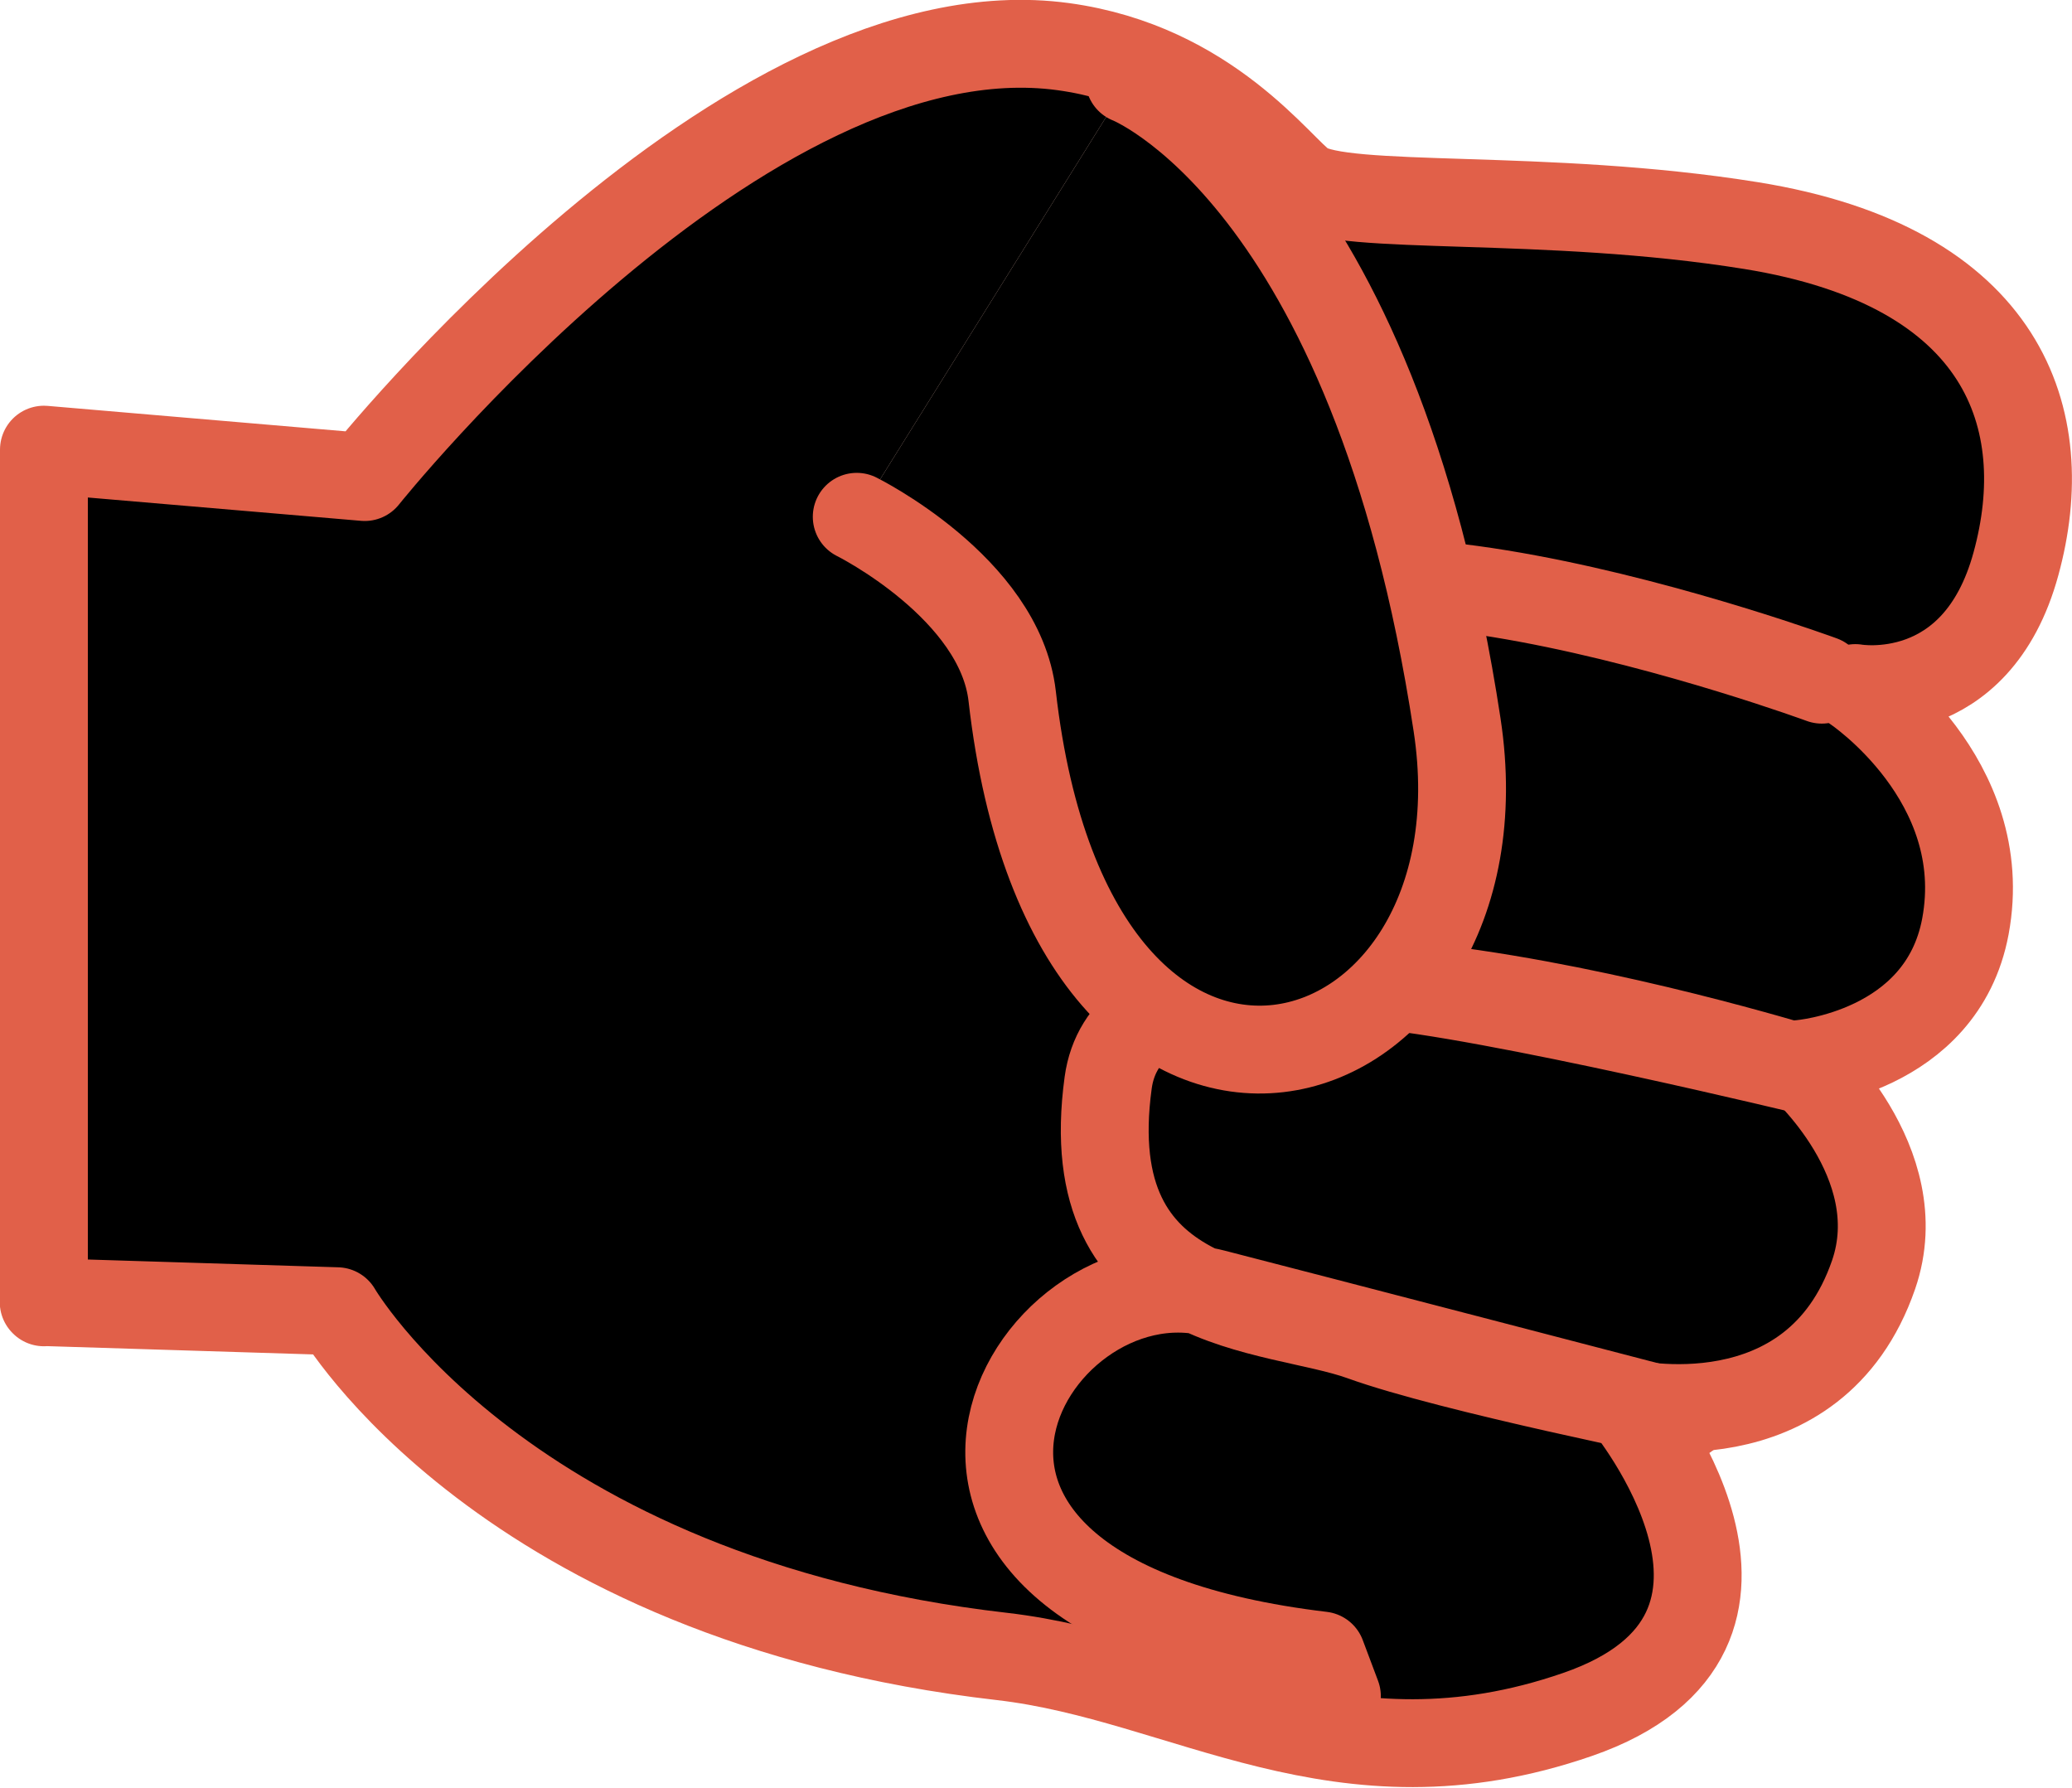
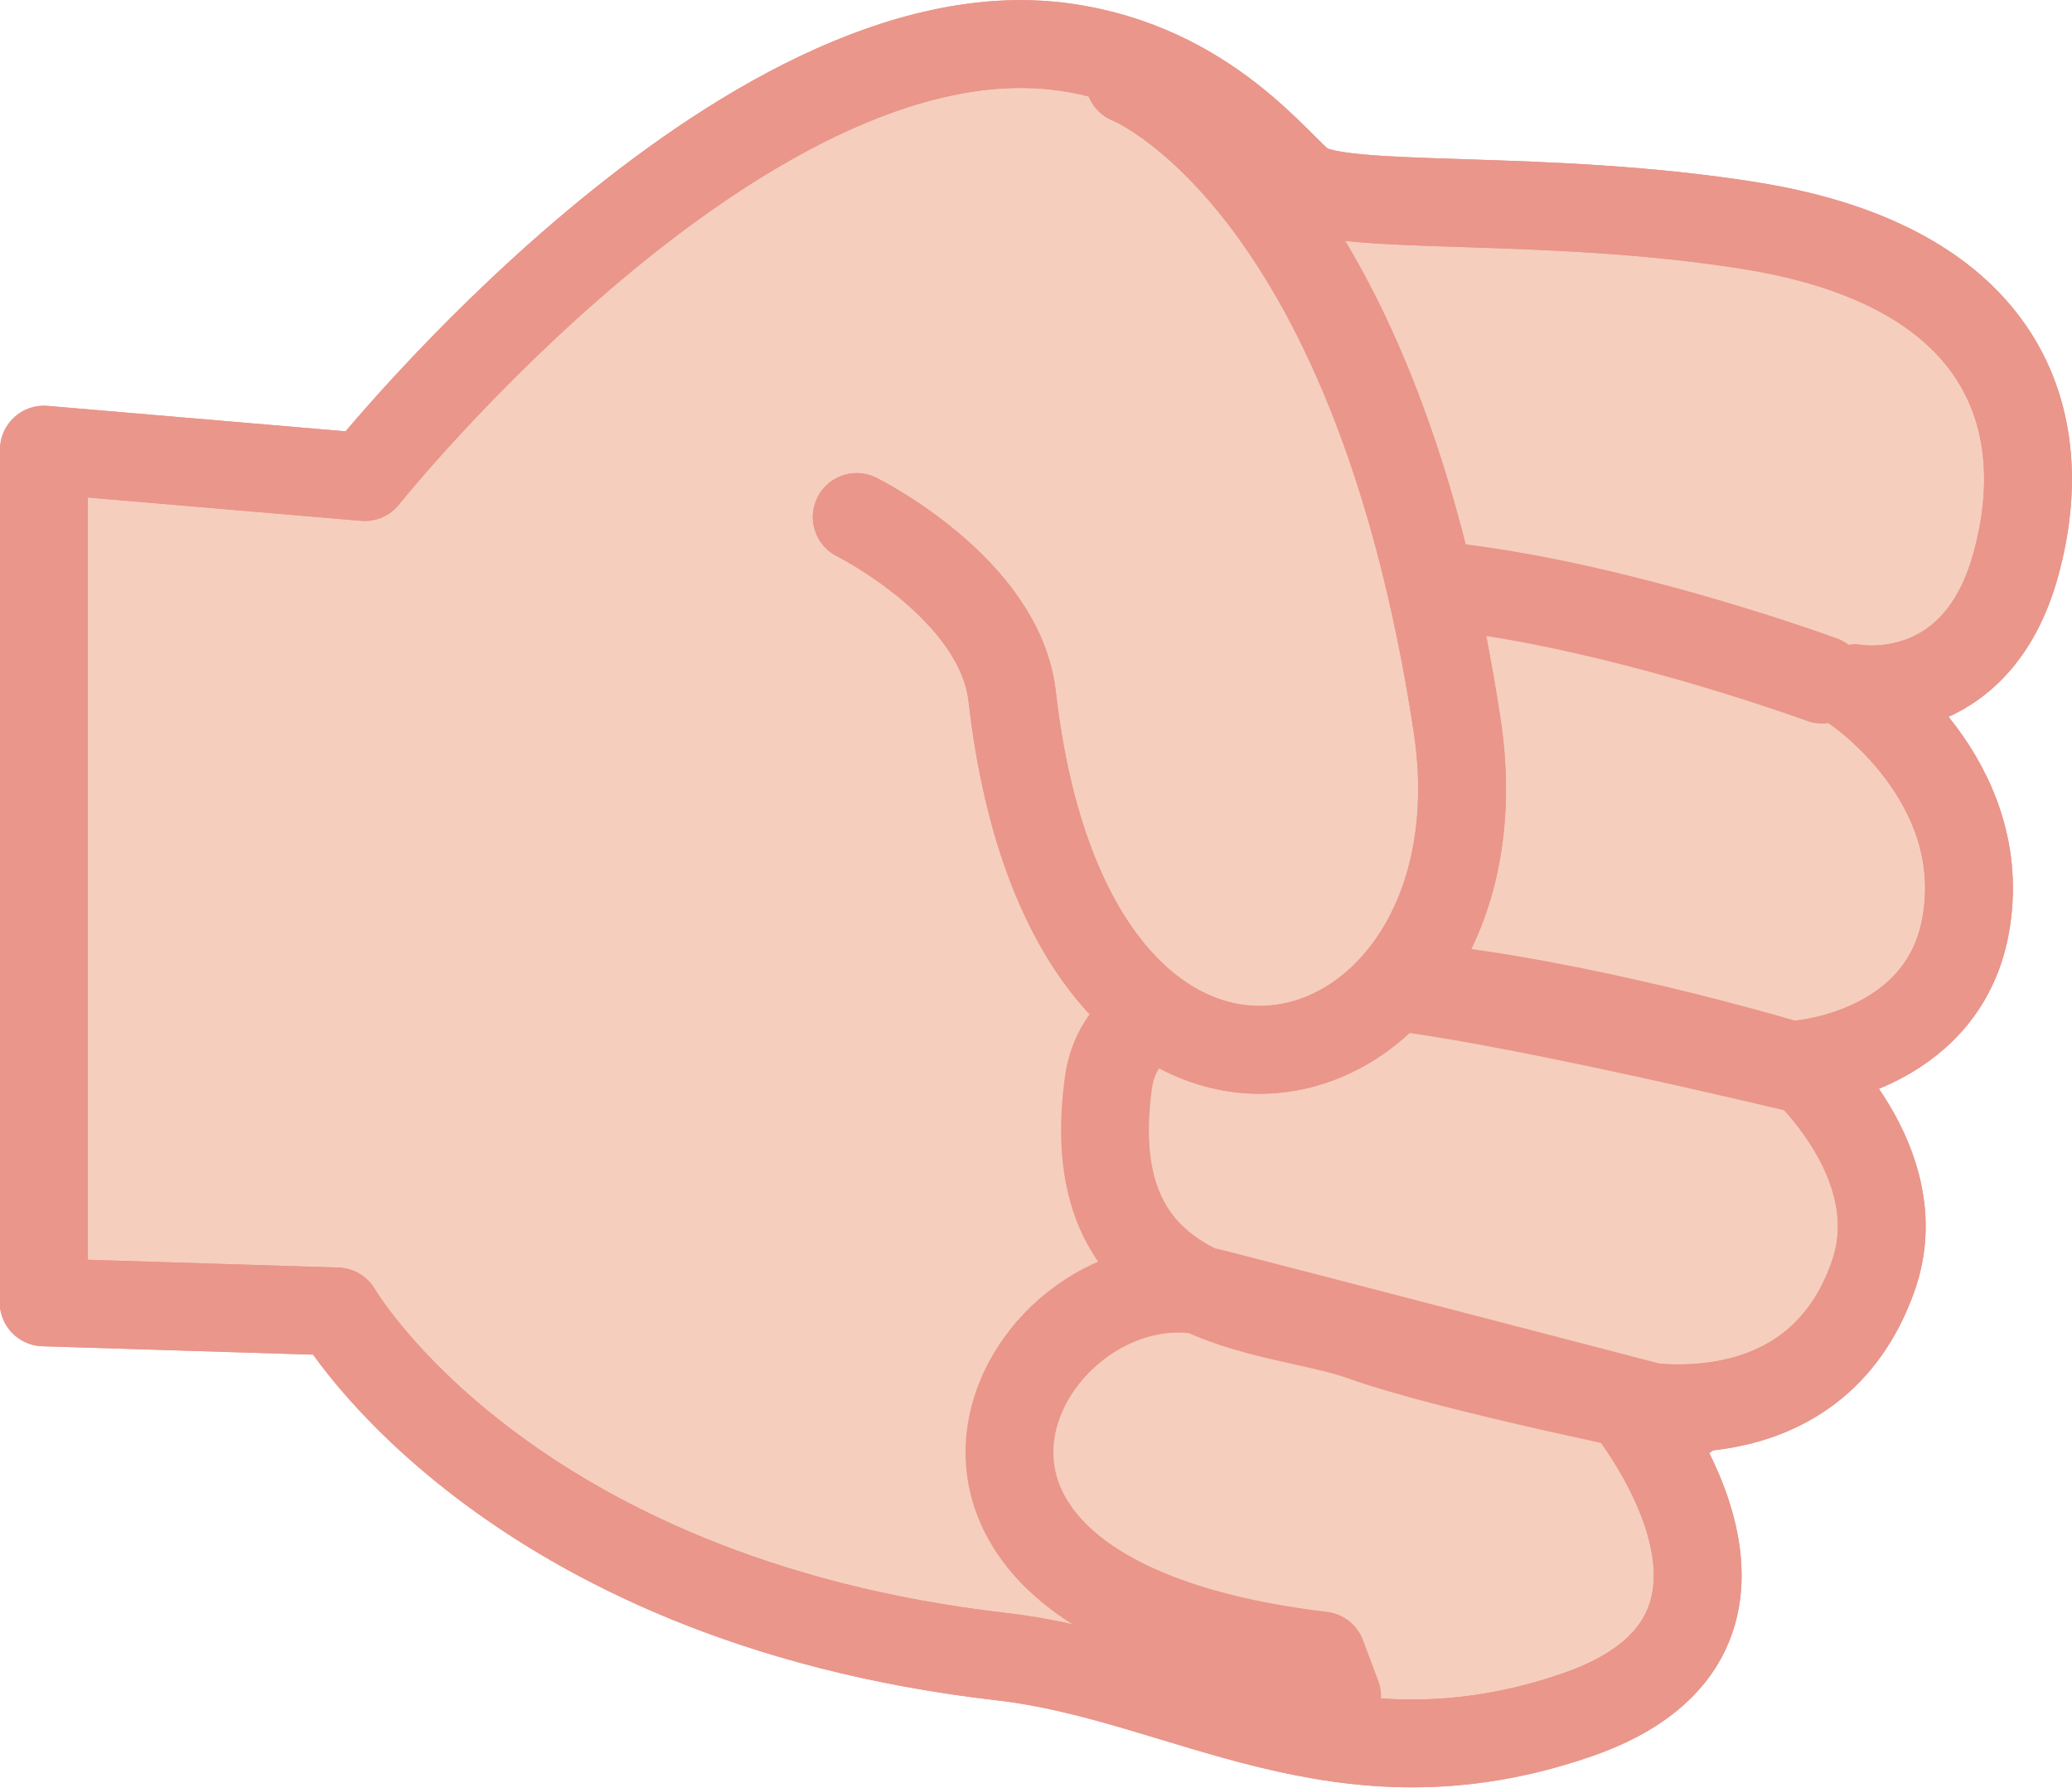
- <svg xmlns="http://www.w3.org/2000/svg" id="svg8514" width="83.97" height="72.42" viewBox="0 0 83.97 72.42">
+ <svg xmlns="http://www.w3.org/2000/svg" id="svg8514" width="83.97" height="72.43" viewBox="0 0 83.97 72.43">
  <g id="g9117">
    <g id="g8545">
-       <path id="path8547" d="m1.78,52.77V18.22l13,1.11S30.11.12,43.09,1.89c5.91.81,8.75,4.96,9.75,5.62,1.61,1.07,9.79.29,18.12,1.63,10.31,1.66,12.34,7.86,10.74,13.7-1.61,5.91-6.51,5.04-6.51,5.04,0,0,5.57,3.71,4.46,9.66-.96,5.13-6.69,5.57-6.69,5.57,0,0,4.54,3.98,2.97,8.54-2.41,6.99-10.03,5.2-10.03,5.2,0,0,7.69,9.28-1.97,12.62-9.66,3.34-15.85-1.49-23.32-2.35-20.2-2.32-26.95-13.99-26.95-13.99l-11.89-.37Z" style="fill:#f7cfbe; stroke-width:0px;" />
-       <path id="path8549" d="m1.78,52.77V18.22l13,1.11S30.11.12,43.09,1.89c5.91.81,8.75,4.96,9.75,5.62,1.61,1.07,9.79.29,18.12,1.63,10.31,1.66,12.34,7.86,10.74,13.7-1.61,5.91-6.51,5.04-6.51,5.04,0,0,5.57,3.71,4.46,9.66-.96,5.13-6.69,5.57-6.69,5.57,0,0,4.54,3.98,2.97,8.54-2.41,6.99-10.03,5.2-10.03,5.2,0,0,7.69,9.28-1.97,12.62-9.66,3.34-15.85-1.49-23.32-2.35-20.2-2.32-26.95-13.99-26.95-13.99l-11.89-.37Z" style="stroke:#e16049; stroke-linecap:round; stroke-linejoin:round; stroke-width:3.56px;" />
+       <path id="path8547" d="m1.78,52.77V18.22l13,1.11S30.12.13,43.09,1.9c5.91.81,8.75,4.96,9.75,5.62,1.61,1.07,9.79.29,18.12,1.63,10.31,1.66,12.34,7.86,10.74,13.7-1.61,5.91-6.51,5.04-6.51,5.04,0,0,5.57,3.71,4.46,9.66-.96,5.13-6.69,5.57-6.69,5.57,0,0,4.54,3.98,2.97,8.54-2.41,6.99-10.03,5.2-10.03,5.2,0,0,7.69,9.28-1.97,12.62-9.66,3.34-15.85-1.49-23.32-2.35-20.2-2.32-26.95-13.99-26.95-13.99l-11.89-.37Z" style="fill:#f6cebd; stroke:#ea968b; stroke-linecap:round; stroke-linejoin:round; stroke-width:3.56px;" />
+       <path id="path8549" d="m1.78,52.77V18.22l13,1.11S30.12.13,43.09,1.9c5.91.81,8.75,4.96,9.75,5.62,1.61,1.07,9.79.29,18.12,1.63,10.31,1.66,12.34,7.86,10.74,13.7-1.61,5.91-6.51,5.04-6.51,5.04,0,0,5.57,3.71,4.46,9.66-.96,5.13-6.69,5.57-6.69,5.57,0,0,4.54,3.98,2.97,8.54-2.41,6.99-10.03,5.2-10.03,5.2,0,0,7.69,9.28-1.97,12.62-9.66,3.34-15.85-1.49-23.32-2.35-20.2-2.32-26.95-13.99-26.95-13.99l-11.89-.37Z" style="fill:rgba(246,206,189,0); stroke:#ea968b; stroke-linecap:round; stroke-linejoin:round; stroke-width:3.56px;" />
    </g>
-     <path id="path8551" d="m73.83,27.54s-23.44-8.62-24.95-.41c-1.7,9.25,2.99,12.47,6.64,12.75,4.81.37,18.04,3.58,18.04,3.58,0,0-27.41-8.66-28.65.41-1.29,9.43,6.71,9,10.3,10.3,3.6,1.3,13.11,3.2,13.11,3.2,0,0-15.58-4.06-19.13-4.97-7.58-1.95-15.85,12.27,4.37,14.68l.62,1.65" style="stroke:#e16049; stroke-linecap:round; stroke-linejoin:round; stroke-width:3.56px;" />
+     <path id="path8551" d="m73.84,27.54s-23.44-8.62-24.95-.41c-1.7,9.25,2.99,12.47,6.64,12.75,4.81.37,18.04,3.58,18.04,3.58,0,0-27.41-8.66-28.65.41-1.29,9.43,6.71,9,10.3,10.3,3.6,1.3,13.11,3.2,13.11,3.2,0,0-15.58-4.06-19.13-4.97-7.58-1.95-15.85,12.27,4.37,14.68l.62,1.65" style="fill:rgba(246,206,189,0); stroke:#ea968b; stroke-linecap:round; stroke-linejoin:round; stroke-width:3.56px;" />
    <g id="g8553">
-       <path id="path8555" d="m34.72,20.94s5.8,2.88,6.3,7.27c2.45,21.51,20.32,16.17,18.03,1.16-3.39-22.3-13.28-26.14-13.28-26.14" style="fill:#f7cfbe; stroke-width:0px;" />
-       <path id="path8557" d="m34.72,20.94s5.8,2.88,6.3,7.27c2.45,21.51,20.32,16.17,18.03,1.16-3.39-22.3-13.28-26.14-13.28-26.14" style="stroke:#e16049; stroke-linecap:round; stroke-linejoin:round; stroke-width:3.56px;" />
+       <path id="path8555" d="m34.72,20.95s5.8,2.88,6.3,7.27c2.45,21.51,20.32,16.17,18.03,1.16-3.39-22.3-13.28-26.14-13.28-26.14" style="fill:#f6cebd; stroke:#ea968b; stroke-linecap:round; stroke-linejoin:round; stroke-width:3.56px;" />
+       <path id="path8557" d="m34.72,20.95s5.8,2.88,6.3,7.27c2.45,21.51,20.32,16.17,18.03,1.16-3.39-22.3-13.28-26.14-13.28-26.14" style="fill:rgba(246,206,189,0); stroke:#ea968b; stroke-linecap:round; stroke-linejoin:round; stroke-width:3.56px;" />
    </g>
  </g>
</svg>
